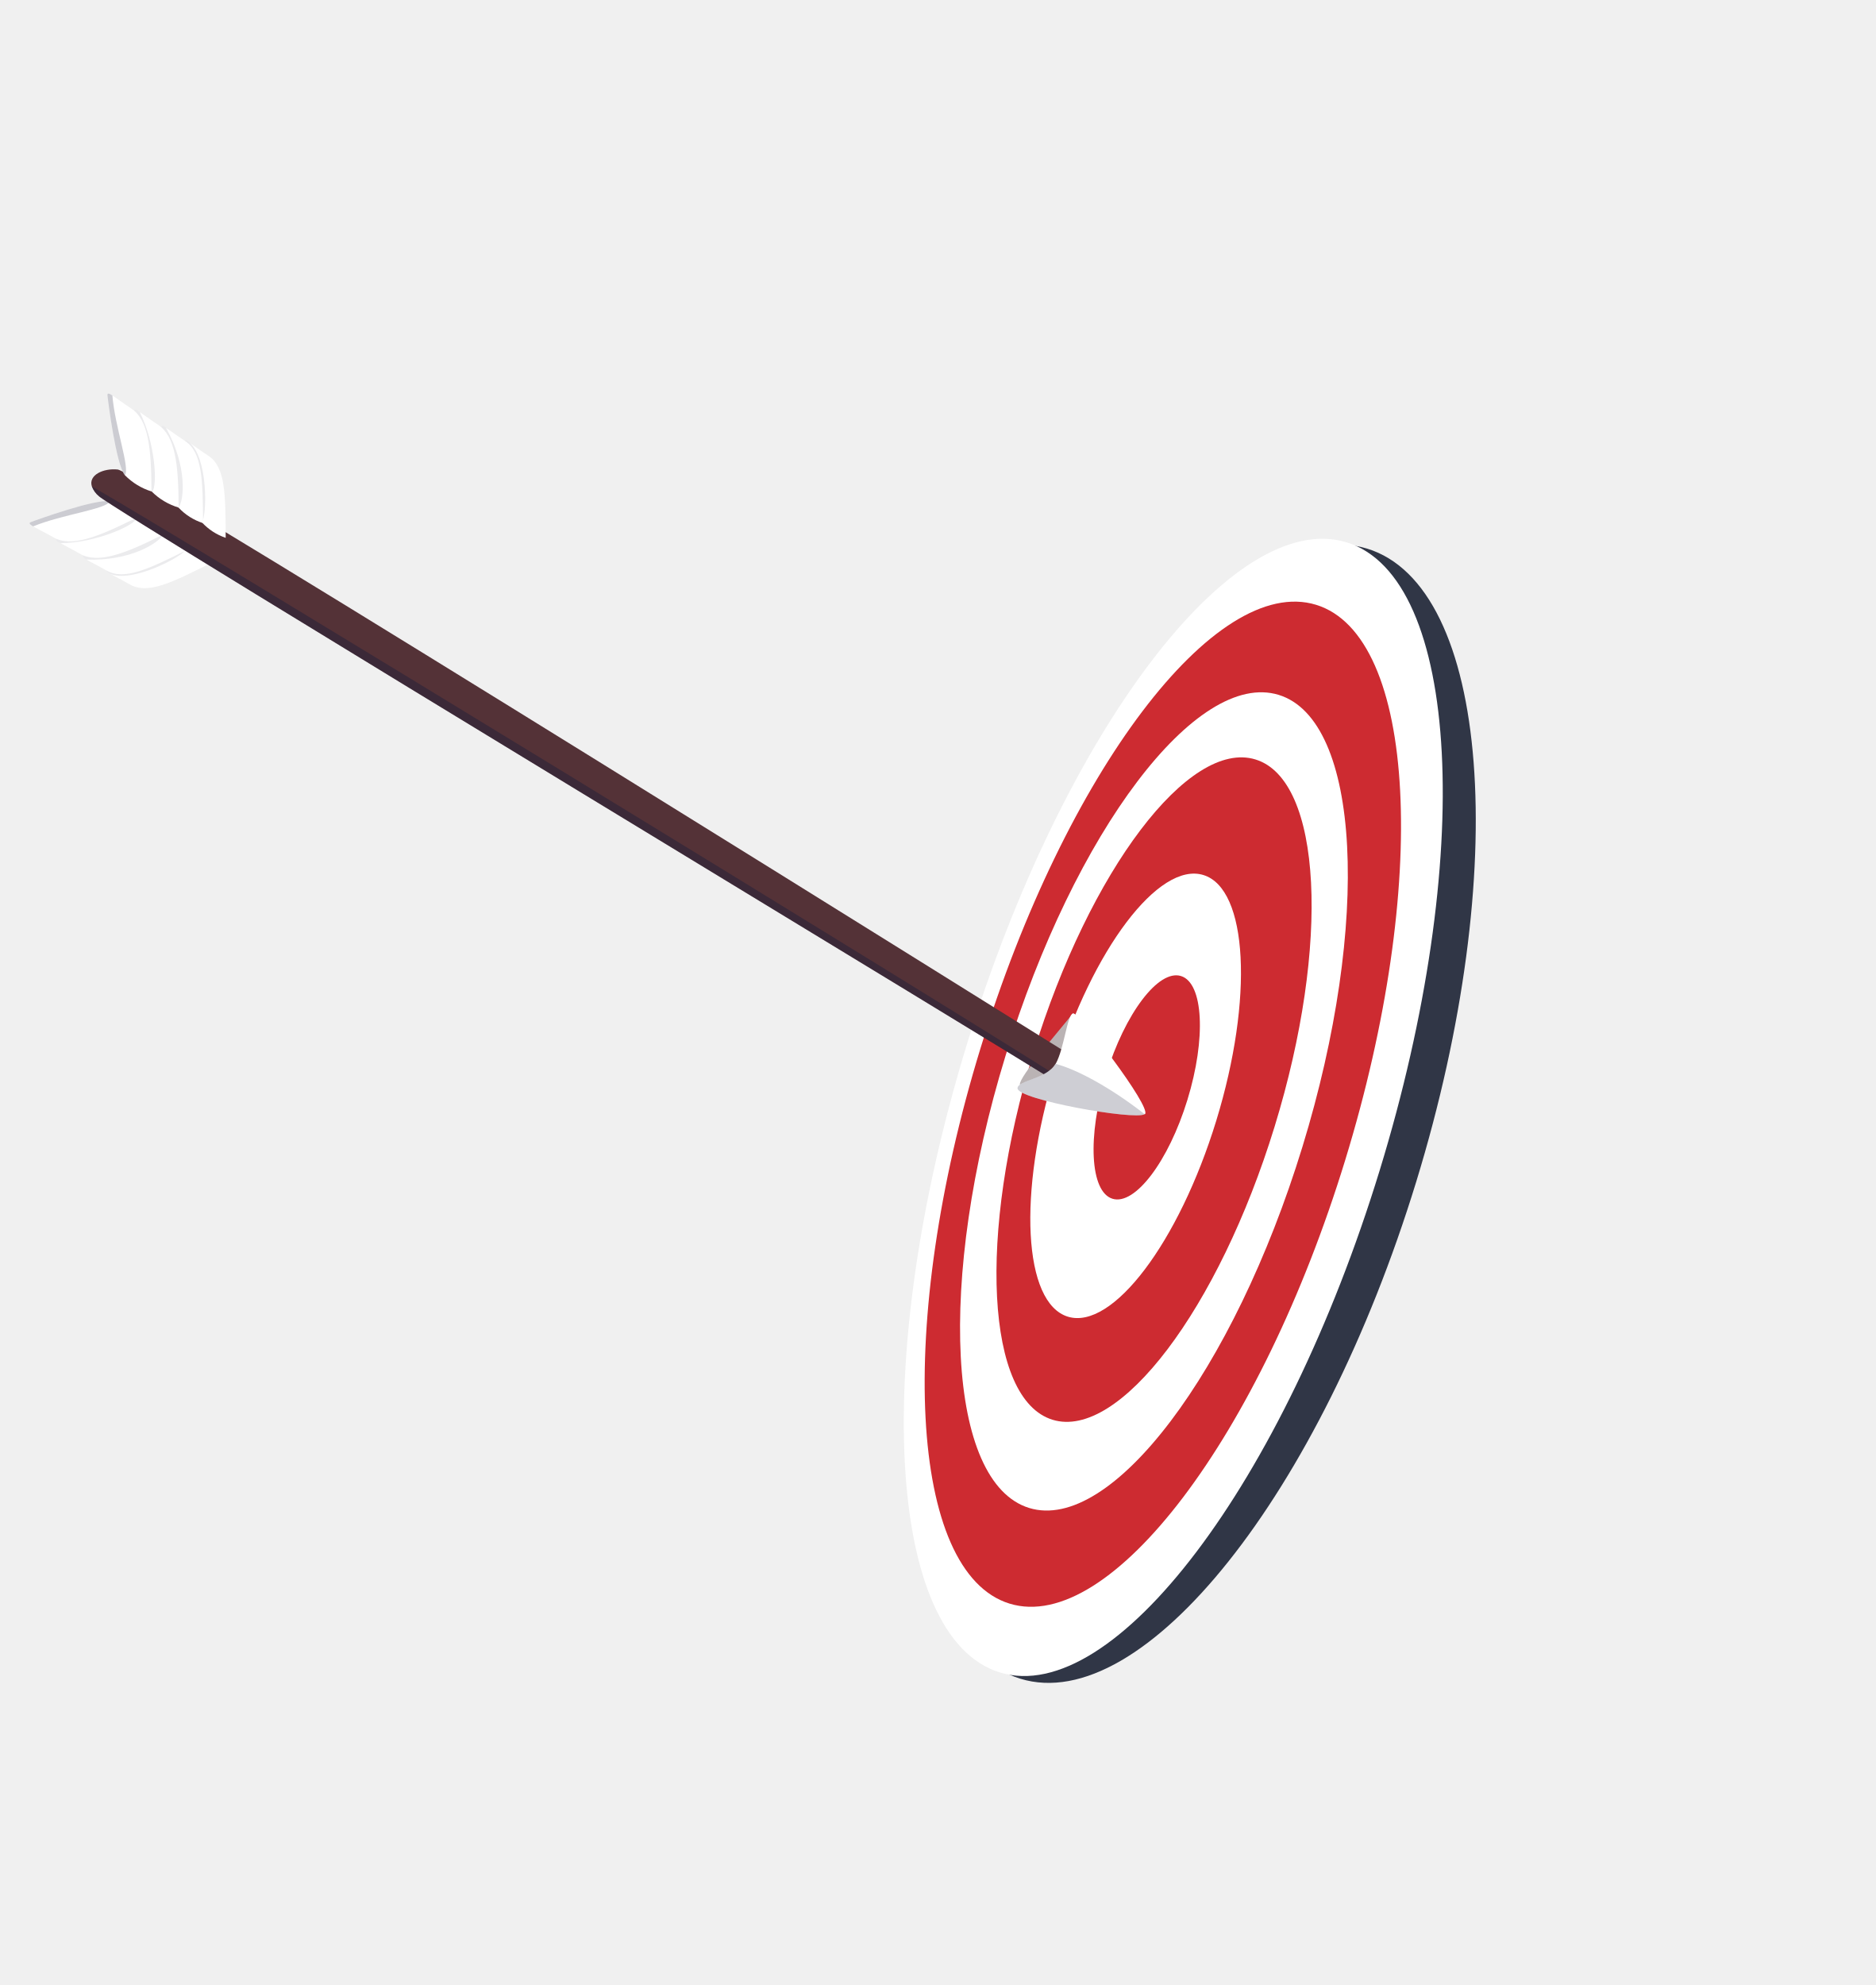
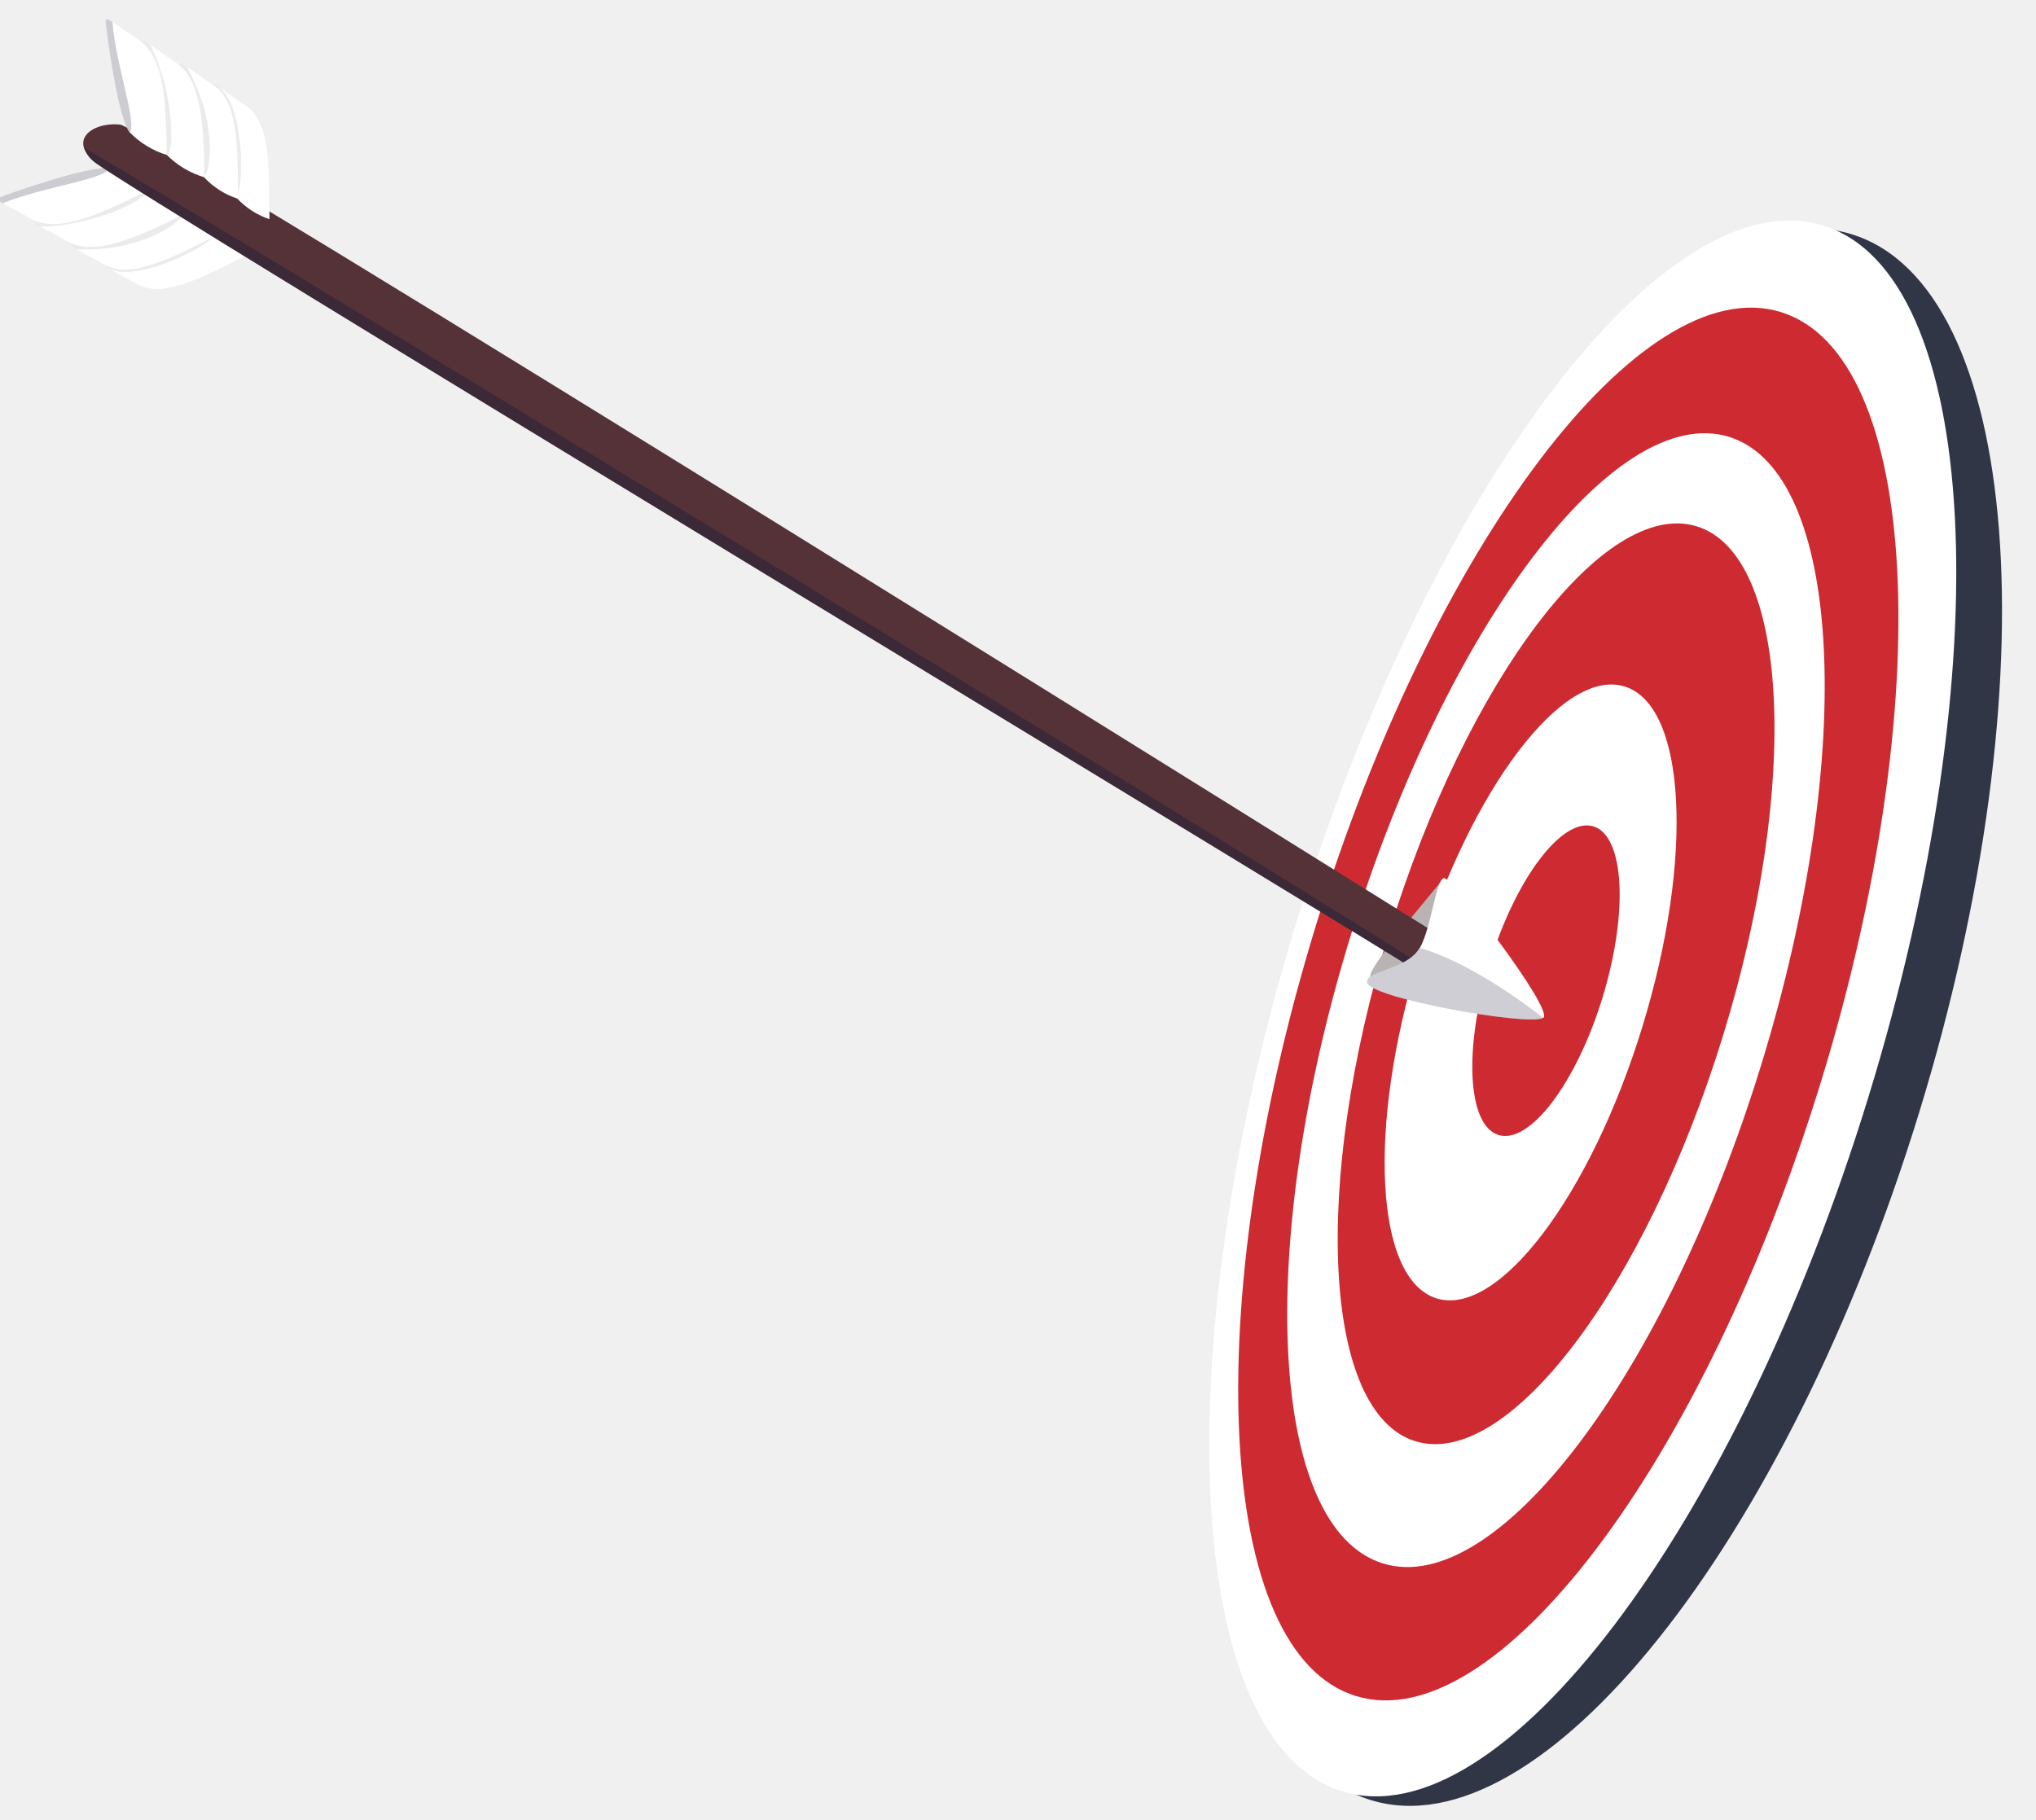
- <svg xmlns="http://www.w3.org/2000/svg" width="120" height="127" viewBox="0 0 120 127" fill="none">
-   <path d="M90.617 75.62C96.744 55.654 95.34 37.513 87.48 35.101C79.621 32.689 68.282 46.92 62.155 66.886C56.028 86.852 57.432 104.993 65.291 107.405C73.151 109.817 84.489 95.586 90.617 75.62Z" fill="#303646" />
-   <path d="M88.275 74.903C94.403 54.937 93.46 36.937 86.169 34.7C78.878 32.462 68.001 46.834 61.874 66.8C55.746 86.767 56.69 104.766 63.98 107.003C71.271 109.241 82.148 94.869 88.275 74.903Z" fill="white" />
-   <path d="M86.075 74.228C91.49 56.581 90.657 40.672 84.213 38.695C77.769 36.718 68.156 49.42 62.74 67.067C57.325 84.714 58.158 100.622 64.602 102.6C71.045 104.577 80.659 91.875 86.075 74.228Z" fill="#CD2B31" />
-   <path d="M83.336 73.383C87.744 59.018 87.066 46.067 81.82 44.458C76.574 42.848 68.748 53.188 64.34 67.554C59.931 81.919 60.61 94.87 65.855 96.48C71.101 98.089 78.927 87.749 83.336 73.383Z" fill="white" />
-   <path d="M81.557 72.085C85.144 60.419 84.597 49.9 80.337 48.591C76.077 47.281 69.716 55.676 66.13 67.342C62.544 79.008 63.09 89.527 67.35 90.836C71.611 92.146 77.971 83.75 81.557 72.085Z" fill="#CD2B31" />
-   <path d="M77.827 71.696C80.221 63.893 79.852 56.858 77.002 55.984C74.153 55.109 69.901 60.726 67.507 68.529C65.112 76.332 65.481 83.366 68.331 84.241C71.181 85.115 75.432 79.499 77.827 71.696Z" fill="white" />
-   <path d="M75.979 70.371C77.189 66.436 77.004 62.888 75.567 62.446C74.129 62.004 71.983 64.835 70.773 68.77C69.564 72.706 69.749 76.254 71.186 76.696C72.624 77.138 74.77 74.306 75.979 70.371Z" fill="#CD2B31" />
-   <path d="M68.661 64.825C67.797 65.923 65.202 68.888 65.259 69.39C65.316 69.892 68.672 68.891 68.838 68.03C69.003 67.169 68.661 64.825 68.661 64.825Z" fill="#BAB3B4" />
-   <path d="M6.886 36.429C7.203 36.304 11.072 34.912 11.945 35.105C12.537 35.271 13.078 35.583 13.518 36.012C11.014 37.269 9.469 38.043 8.328 37.404C7.735 37.069 7.285 36.85 7.033 36.703C6.781 36.557 6.733 36.491 6.886 36.429Z" fill="white" />
-   <path opacity="0.09" d="M6.886 36.429C7.203 36.304 11.072 34.912 11.945 35.105C11.701 35.615 8.406 37.344 7.033 36.703C6.804 36.566 6.733 36.491 6.886 36.429Z" fill="#1F1F39" />
-   <path d="M5.377 35.526C5.69 35.399 9.563 34.009 10.432 34.2C11.037 34.374 11.587 34.7 12.03 35.148C9.525 36.404 7.961 37.156 6.816 36.502C6.226 36.163 5.777 35.948 5.525 35.801C5.273 35.654 5.224 35.585 5.377 35.526Z" fill="white" />
-   <path opacity="0.09" d="M5.377 35.526C5.69 35.399 9.563 34.009 10.432 34.2C10.188 34.71 8.373 35.912 5.525 35.801C5.288 35.665 5.224 35.585 5.377 35.526Z" fill="#1F1F39" />
-   <path d="M3.669 34.453C4.33 34.411 4.979 34.262 5.591 34.012L5.617 34.004C6.912 33.498 8.288 33.032 8.724 33.127C9.374 33.338 9.962 33.708 10.433 34.204C7.93 35.464 6.254 36.086 5.107 35.425C4.516 35.085 4.068 34.87 3.815 34.724L3.737 34.675C3.566 34.572 3.534 34.506 3.669 34.453Z" fill="white" />
-   <path opacity="0.09" d="M3.669 34.453C4.33 34.411 4.979 34.262 5.591 34.012L5.617 34.004C6.943 33.508 8.339 33.056 8.775 33.151C8.531 33.66 6.065 34.742 3.864 34.753L3.738 34.679C3.566 34.572 3.534 34.506 3.669 34.453Z" fill="#1F1F39" />
-   <path d="M1.973 33.404C2.29 33.279 6.159 31.887 7.031 32.077C7.672 32.283 8.254 32.644 8.724 33.127C6.22 34.384 4.557 35.033 3.415 34.378C2.822 34.044 2.372 33.825 2.12 33.678C1.868 33.532 1.819 33.462 1.973 33.404Z" fill="white" />
-   <path opacity="0.23" d="M1.973 33.404C2.29 33.279 6.159 31.887 7.031 32.077C6.787 32.586 3.998 32.907 2.12 33.678C1.891 33.541 1.819 33.462 1.973 33.404Z" fill="#1F1F39" />
-   <path d="M5.877 31.118C5.971 31.367 6.13 31.586 6.337 31.753C7.542 32.824 67.377 68.977 67.528 69.198C67.539 69.235 67.607 69.234 67.689 69.214C67.802 69.184 67.91 69.136 68.009 69.072C68.51 68.776 69.123 68.103 68.454 67.504C68.394 67.449 68.329 67.399 68.261 67.355C68.261 67.355 8.717 30.166 7.541 30.041C6.609 29.941 5.646 30.398 5.877 31.118Z" fill="#543237" />
-   <path d="M11.806 28.308C11.837 28.646 12.351 32.726 12.916 33.417C13.333 33.871 13.857 34.213 14.441 34.41C14.43 31.619 14.426 29.875 13.33 29.158C12.761 28.785 12.366 28.482 12.119 28.329C11.873 28.176 11.787 28.142 11.806 28.308Z" fill="white" />
-   <path opacity="0.09" d="M11.806 28.308C11.836 28.646 12.351 32.726 12.916 33.416C13.261 32.976 13.308 29.245 12.116 28.318C11.886 28.164 11.787 28.142 11.806 28.308Z" fill="#1F1F39" />
-   <path d="M10.314 27.369C10.345 27.707 10.859 31.786 11.425 32.477C11.854 32.936 12.393 33.278 12.992 33.469C12.982 30.678 12.938 28.934 11.836 28.211C11.267 27.837 10.872 27.535 10.626 27.382C10.379 27.229 10.297 27.206 10.314 27.369Z" fill="white" />
-   <path opacity="0.09" d="M10.314 27.369C10.345 27.707 10.86 31.786 11.425 32.477C11.77 32.036 12.016 29.866 10.623 27.375C10.395 27.228 10.297 27.206 10.314 27.369Z" fill="#1F1F39" />
-   <path d="M8.582 26.334C8.846 26.941 9.008 27.586 9.063 28.244C9.063 28.244 9.069 28.263 9.072 28.273C9.208 29.654 9.415 31.092 9.7 31.44C10.183 31.924 10.778 32.279 11.432 32.475C11.421 29.683 11.214 27.898 10.111 27.175C9.541 26.797 9.146 26.494 8.905 26.344L8.826 26.296C8.642 26.189 8.569 26.187 8.582 26.334Z" fill="white" />
-   <path opacity="0.09" d="M8.582 26.334C8.846 26.94 9.008 27.586 9.063 28.244C9.063 28.244 9.069 28.262 9.072 28.273C9.232 29.678 9.461 31.126 9.745 31.47C10.09 31.03 9.932 28.331 8.945 26.372L8.824 26.289C8.642 26.189 8.569 26.187 8.582 26.334Z" fill="#1F1F39" />
-   <path d="M6.877 25.296C6.909 25.638 7.423 29.718 7.991 30.403C8.465 30.884 9.049 31.241 9.693 31.443C9.682 28.651 9.497 26.863 8.402 26.138C7.834 25.764 7.438 25.461 7.192 25.308C6.946 25.155 6.863 25.133 6.877 25.296Z" fill="white" />
-   <path opacity="0.23" d="M6.877 25.296C6.909 25.638 7.423 29.717 7.991 30.403C8.336 29.963 7.355 27.327 7.191 25.304C6.962 25.154 6.863 25.133 6.877 25.296Z" fill="#1F1F39" />
-   <path opacity="0.47" d="M5.877 31.118C5.971 31.367 6.13 31.586 6.337 31.753C7.542 32.824 67.377 68.977 67.528 69.198C67.573 69.265 67.779 69.21 68.009 69.072C61 64.577 11.441 34.288 5.877 31.118Z" fill="#1F1F39" />
-   <path d="M65.109 69.619C65.047 70.349 72.647 71.694 73.242 71.285L73.267 71.278C73.674 70.815 69.049 64.747 68.665 64.836C68.281 64.925 68.103 67.059 67.556 68.056L67.538 68.062C66.989 69.039 65.148 69.104 65.109 69.619Z" fill="white" />
-   <path opacity="0.22" d="M65.109 69.619C65.047 70.349 72.647 71.694 73.242 71.285C71.003 69.531 68.819 68.387 67.539 68.065C66.989 69.039 65.148 69.104 65.109 69.619Z" fill="#1F1F39" />
+ <svg xmlns="http://www.w3.org/2000/svg" width="94" height="84" viewBox="0 0 94 84" fill="none">
+   <g clip-path="url(#clip0_40464_62)">
+     <path d="M88.617 51.332C94.744 31.366 93.34 13.225 85.48 10.813C77.621 8.401 66.282 22.632 60.155 42.598C54.028 62.564 55.432 80.705 63.291 83.117C71.151 85.529 82.489 71.298 88.617 51.332Z" fill="#303646" />
+     <path d="M86.275 50.615C92.403 30.648 91.46 12.649 84.169 10.412C76.878 8.174 66.001 22.546 59.874 42.512C53.746 62.478 54.69 80.478 61.98 82.715C69.271 84.953 80.148 70.581 86.275 50.615Z" fill="white" />
+     <path d="M84.075 49.94C89.49 32.293 88.657 16.384 82.213 14.407C75.769 12.43 66.156 25.132 60.74 42.779C55.325 60.426 56.158 76.334 62.602 78.312C69.045 80.289 78.659 67.587 84.075 49.94Z" fill="#CD2B31" />
+     <path d="M81.336 49.095C85.744 34.73 85.066 21.779 79.82 20.169C74.574 18.56 66.748 28.9 62.34 43.266C57.931 57.631 58.61 70.582 63.855 72.192C69.101 73.801 76.927 63.461 81.336 49.095Z" fill="white" />
+     <path d="M79.557 47.797C83.144 36.131 82.597 25.612 78.337 24.303C74.077 22.993 67.716 31.388 64.13 43.054C60.544 54.72 61.09 65.239 65.35 66.548C69.611 67.858 75.971 59.462 79.557 47.797Z" fill="#CD2B31" />
+     <path d="M75.827 47.408C78.221 39.605 77.853 32.57 75.003 31.696C72.153 30.821 67.902 36.438 65.507 44.241C63.113 52.044 63.481 59.078 66.331 59.953C69.181 60.827 73.432 55.211 75.827 47.408Z" fill="white" />
+     <path d="M73.98 46.083C75.189 42.148 75.004 38.599 73.567 38.157C72.129 37.716 69.983 40.547 68.774 44.482C67.564 48.417 67.749 51.966 69.186 52.407C70.624 52.849 72.77 50.018 73.98 46.083Z" fill="#CD2B31" />
+     <path d="M66.661 40.537C65.797 41.635 63.202 44.6 63.259 45.102C63.316 45.604 66.672 44.602 66.838 43.742C67.003 42.881 66.661 40.537 66.661 40.537Z" fill="#BAB3B4" />
+     <path d="M4.886 12.141C5.203 12.016 9.072 10.624 9.945 10.817C10.537 10.983 11.078 11.294 11.518 11.724C9.014 12.981 7.469 13.755 6.328 13.115C5.735 12.781 5.285 12.562 5.033 12.415C4.781 12.268 4.733 12.203 4.886 12.141Z" fill="white" />
+     <path opacity="0.09" d="M4.886 12.141C5.203 12.016 9.072 10.624 9.945 10.817C9.701 11.327 6.406 13.056 5.033 12.415C4.804 12.278 4.733 12.203 4.886 12.141Z" fill="#1F1F39" />
+     <path d="M3.377 11.238C3.69 11.111 7.563 9.721 8.432 9.912C9.037 10.086 9.587 10.412 10.03 10.86C7.525 12.116 5.961 12.868 4.816 12.214C4.226 11.874 3.777 11.659 3.525 11.513C3.273 11.366 3.224 11.297 3.377 11.238Z" fill="white" />
+     <path opacity="0.09" d="M3.377 11.238C3.69 11.111 7.563 9.721 8.432 9.912C8.188 10.422 6.373 11.624 3.525 11.513C3.288 11.377 3.224 11.297 3.377 11.238Z" fill="#1F1F39" />
+     <path d="M1.669 10.165C2.329 10.123 2.979 9.974 3.591 9.724L3.617 9.716C4.912 9.21 6.288 8.744 6.724 8.839C7.374 9.05 7.962 9.42 8.433 9.916C5.93 11.176 4.254 11.798 3.107 11.137C2.516 10.797 2.068 10.582 1.815 10.435L1.737 10.387C1.566 10.284 1.534 10.218 1.669 10.165Z" fill="white" />
+     <path opacity="0.09" d="M1.669 10.165C2.329 10.123 2.979 9.974 3.591 9.724L3.617 9.716C4.943 9.22 6.339 8.768 6.775 8.863C6.531 9.372 4.065 10.454 1.864 10.464L1.738 10.391C1.566 10.284 1.534 10.218 1.669 10.165Z" fill="#1F1F39" />
+     <path d="M-0.027 9.116C0.29 8.991 4.159 7.599 5.031 7.789C5.672 7.995 6.254 8.356 6.724 8.839C4.22 10.096 2.557 10.745 1.415 10.09C0.822 9.756 0.372 9.537 0.12 9.39C-0.132 9.243 -0.181 9.174 -0.027 9.116Z" fill="white" />
+     <path opacity="0.23" d="M-0.027 9.116C0.29 8.991 4.159 7.599 5.031 7.789C4.787 8.298 1.998 8.619 0.12 9.39C-0.109 9.252 -0.181 9.174 -0.027 9.116Z" fill="#1F1F39" />
+     <path d="M3.877 6.83C3.971 7.079 4.13 7.298 4.338 7.464C5.542 8.535 65.377 44.689 65.528 44.91C65.54 44.947 65.607 44.946 65.689 44.926C65.802 44.896 65.91 44.848 66.009 44.784C66.51 44.488 67.123 43.814 66.454 43.215C66.394 43.161 66.329 43.111 66.261 43.067C66.261 43.067 6.718 5.878 5.542 5.753C4.609 5.653 3.646 6.11 3.877 6.83Z" fill="#543237" />
+     <path d="M9.806 4.02C9.837 4.358 10.351 8.438 10.916 9.128C11.333 9.583 11.857 9.925 12.441 10.122C12.43 7.331 12.426 5.587 11.33 4.87C10.761 4.496 10.366 4.194 10.119 4.041C9.873 3.888 9.787 3.854 9.806 4.02Z" fill="white" />
+     <path opacity="0.09" d="M9.806 4.02C9.837 4.358 10.351 8.438 10.916 9.128C11.261 8.688 11.308 4.957 10.116 4.03C9.886 3.876 9.787 3.854 9.806 4.02Z" fill="#1F1F39" />
+     <path d="M8.314 3.081C8.345 3.419 8.86 7.498 9.425 8.189C9.854 8.648 10.394 8.99 10.993 9.181C10.982 6.39 10.938 4.646 9.836 3.923C9.267 3.549 8.872 3.246 8.626 3.094C8.38 2.941 8.297 2.918 8.314 3.081Z" fill="white" />
+     <path opacity="0.09" d="M8.314 3.081C8.345 3.419 8.859 7.498 9.425 8.189C9.77 7.748 10.016 5.577 8.623 3.086C8.395 2.94 8.297 2.918 8.314 3.081Z" fill="#1F1F39" />
+     <path d="M6.582 2.046C6.846 2.652 7.008 3.298 7.063 3.956C7.063 3.956 7.069 3.974 7.072 3.985C7.208 5.365 7.415 6.804 7.7 7.152C8.183 7.636 8.778 7.991 9.432 8.186C9.421 5.395 9.214 3.61 8.111 2.887C7.541 2.509 7.146 2.206 6.905 2.056L6.826 2.008C6.642 1.901 6.569 1.899 6.582 2.046Z" fill="white" />
+     <path opacity="0.09" d="M6.582 2.046C6.846 2.652 7.008 3.298 7.063 3.956C7.063 3.956 7.069 3.974 7.072 3.985C7.232 5.39 7.461 6.838 7.745 7.182C8.09 6.742 7.932 4.043 6.945 2.084L6.824 2.001C6.642 1.9 6.569 1.899 6.582 2.046Z" fill="#1F1F39" />
+     <path d="M4.877 1.008C4.909 1.35 5.423 5.429 5.991 6.115C6.465 6.596 7.049 6.953 7.693 7.155C7.682 4.363 7.497 2.575 6.402 1.85C5.834 1.476 5.438 1.173 5.192 1.02C4.946 0.867 4.863 0.845 4.877 1.008Z" fill="white" />
+     <path opacity="0.23" d="M4.877 1.008C4.909 1.35 5.423 5.429 5.991 6.115C6.336 5.675 5.355 3.039 5.191 1.016C4.962 0.866 4.863 0.844 4.877 1.008Z" fill="#1F1F39" />
+     <path opacity="0.47" d="M3.877 6.83C3.971 7.079 4.13 7.298 4.337 7.464C5.542 8.535 65.377 44.689 65.528 44.91C65.573 44.977 65.779 44.922 66.009 44.784C59 40.289 9.441 10 3.877 6.83Z" fill="#1F1F39" />
+     <path d="M63.109 45.331C63.047 46.06 70.647 47.406 71.242 46.997L71.267 46.99C71.674 46.527 67.049 40.459 66.665 40.548C66.281 40.637 66.103 42.771 65.556 43.768L65.538 43.774C64.989 44.751 63.148 44.816 63.109 45.331Z" fill="white" />
+     <path opacity="0.22" d="M63.109 45.331C63.047 46.06 70.647 47.406 71.242 46.997C69.003 45.243 66.819 44.099 65.539 43.777C64.989 44.751 63.148 44.816 63.109 45.331Z" fill="#1F1F39" />
+   </g>
+   <defs>
+     <clipPath id="clip0_40464_62">
+       <rect width="94" height="84" fill="white" />
+     </clipPath>
+   </defs>
</svg>
